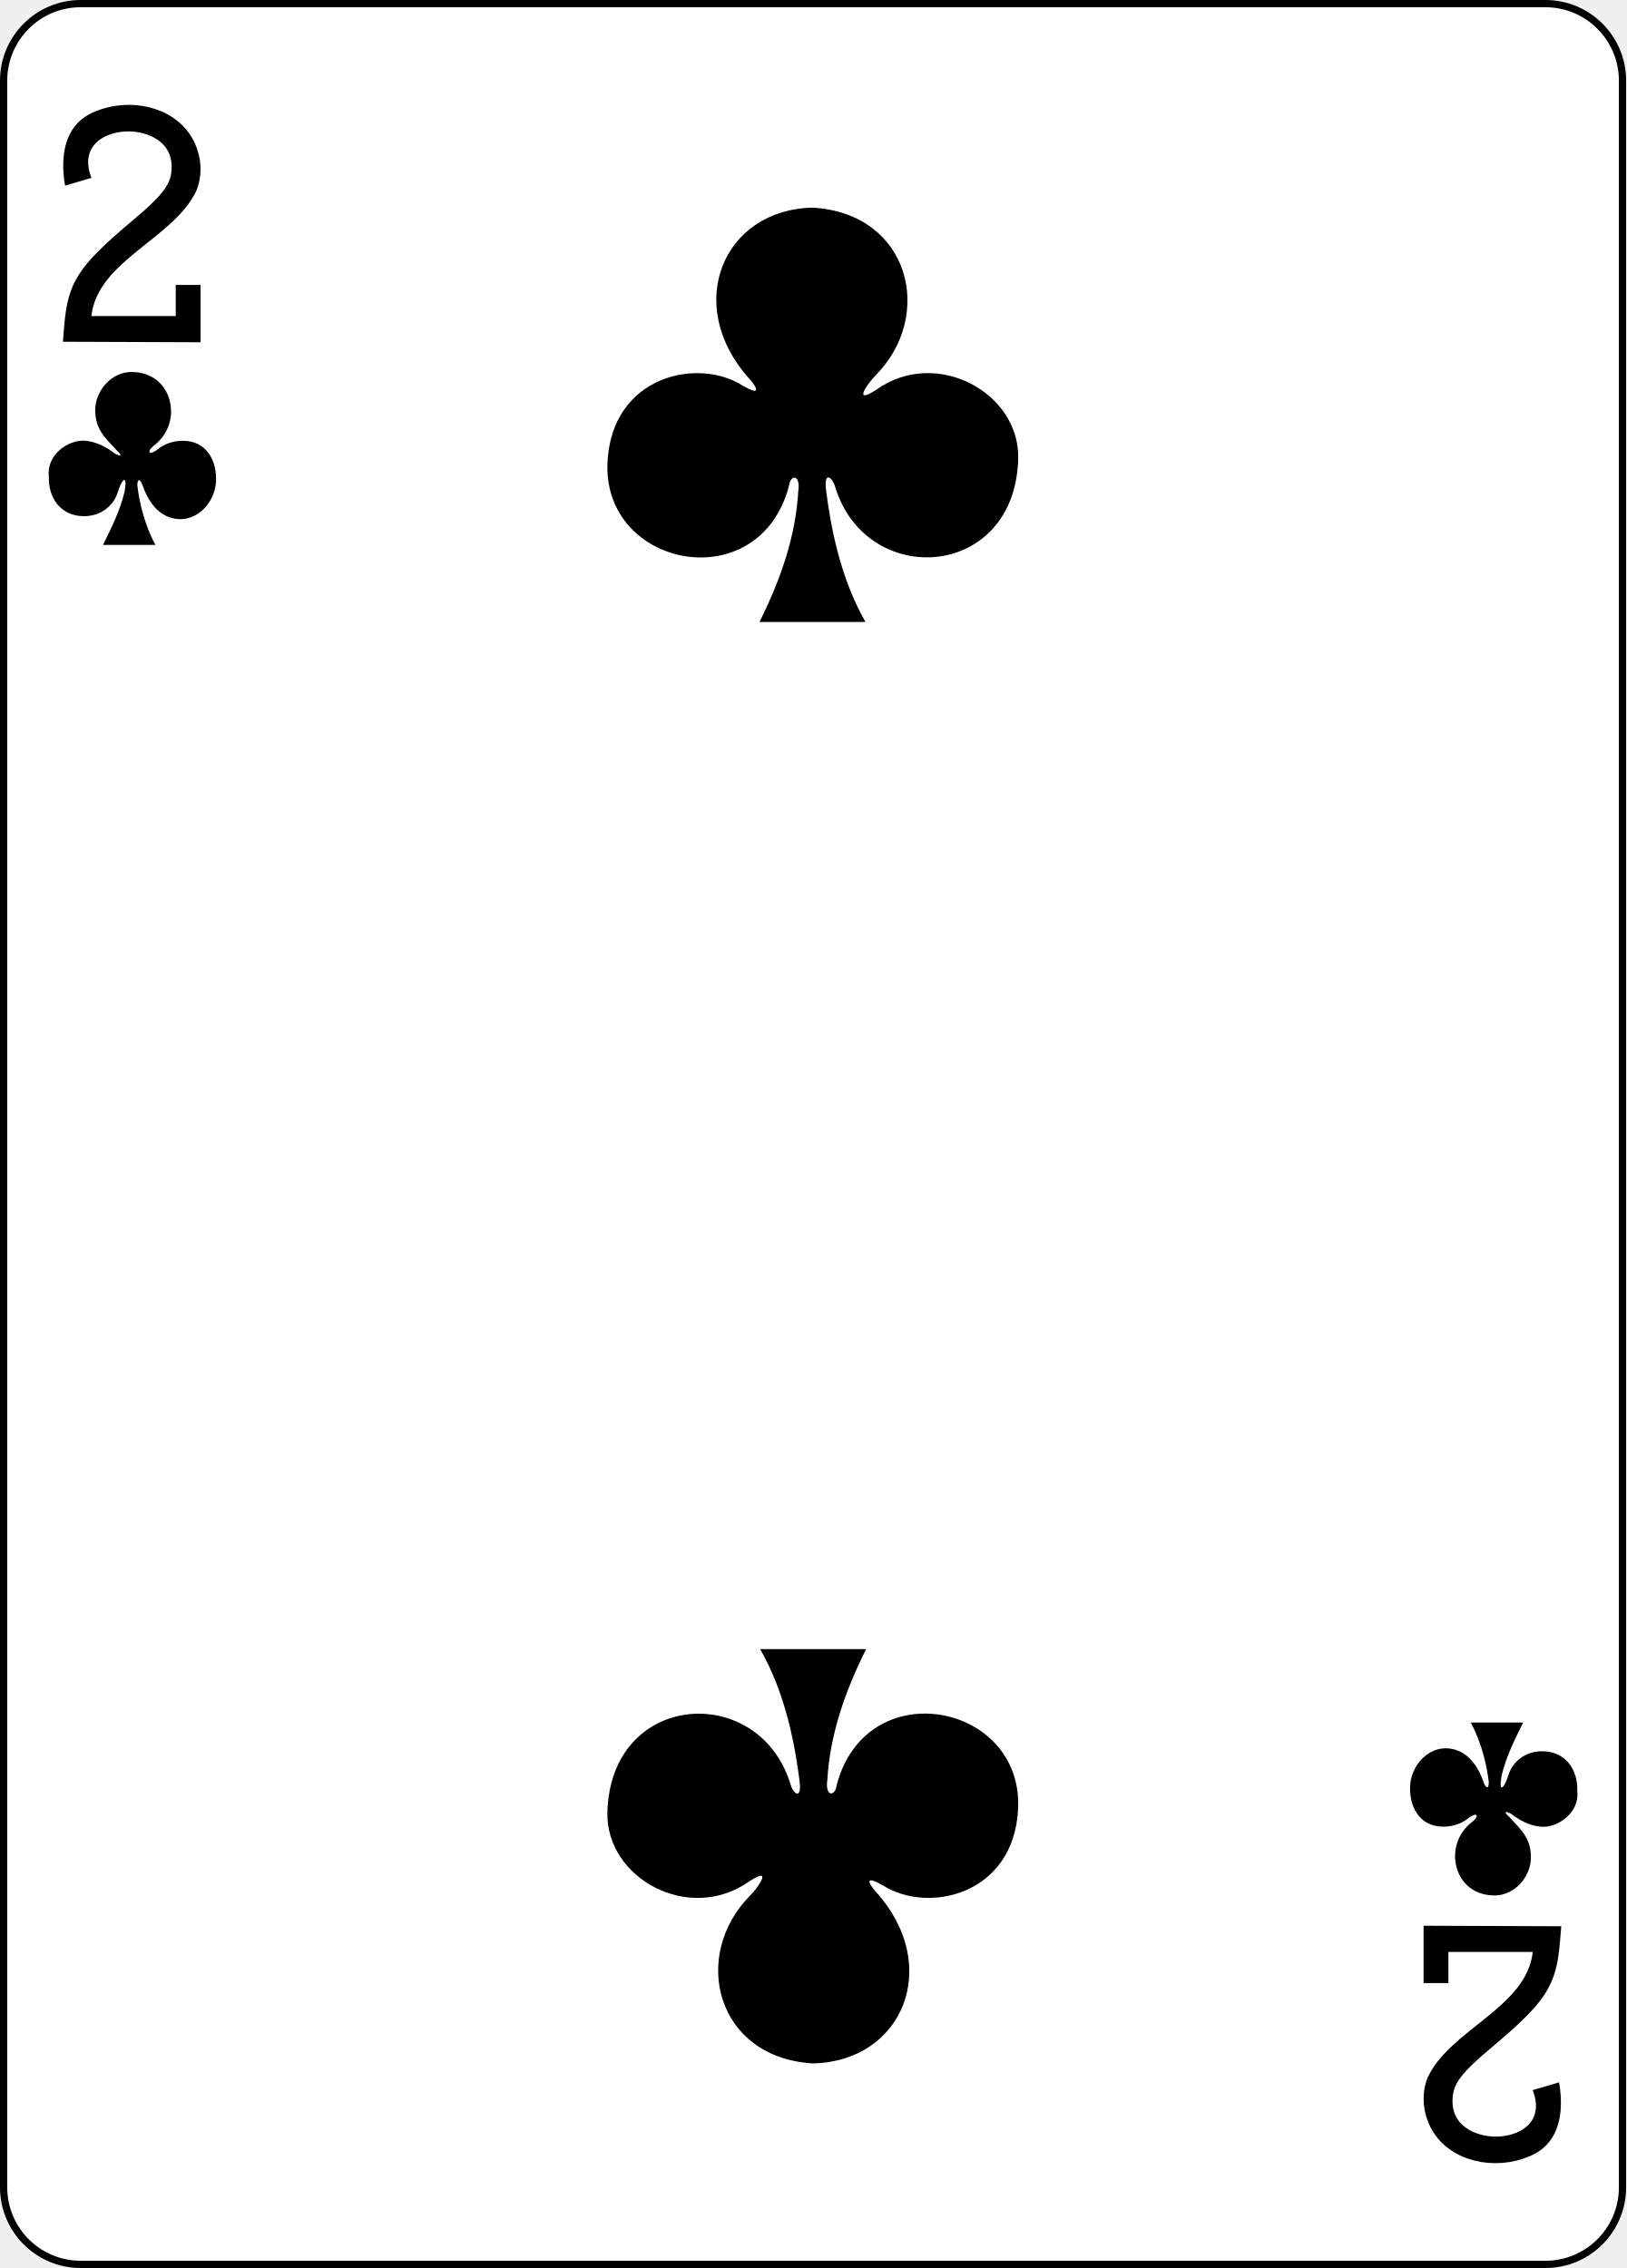
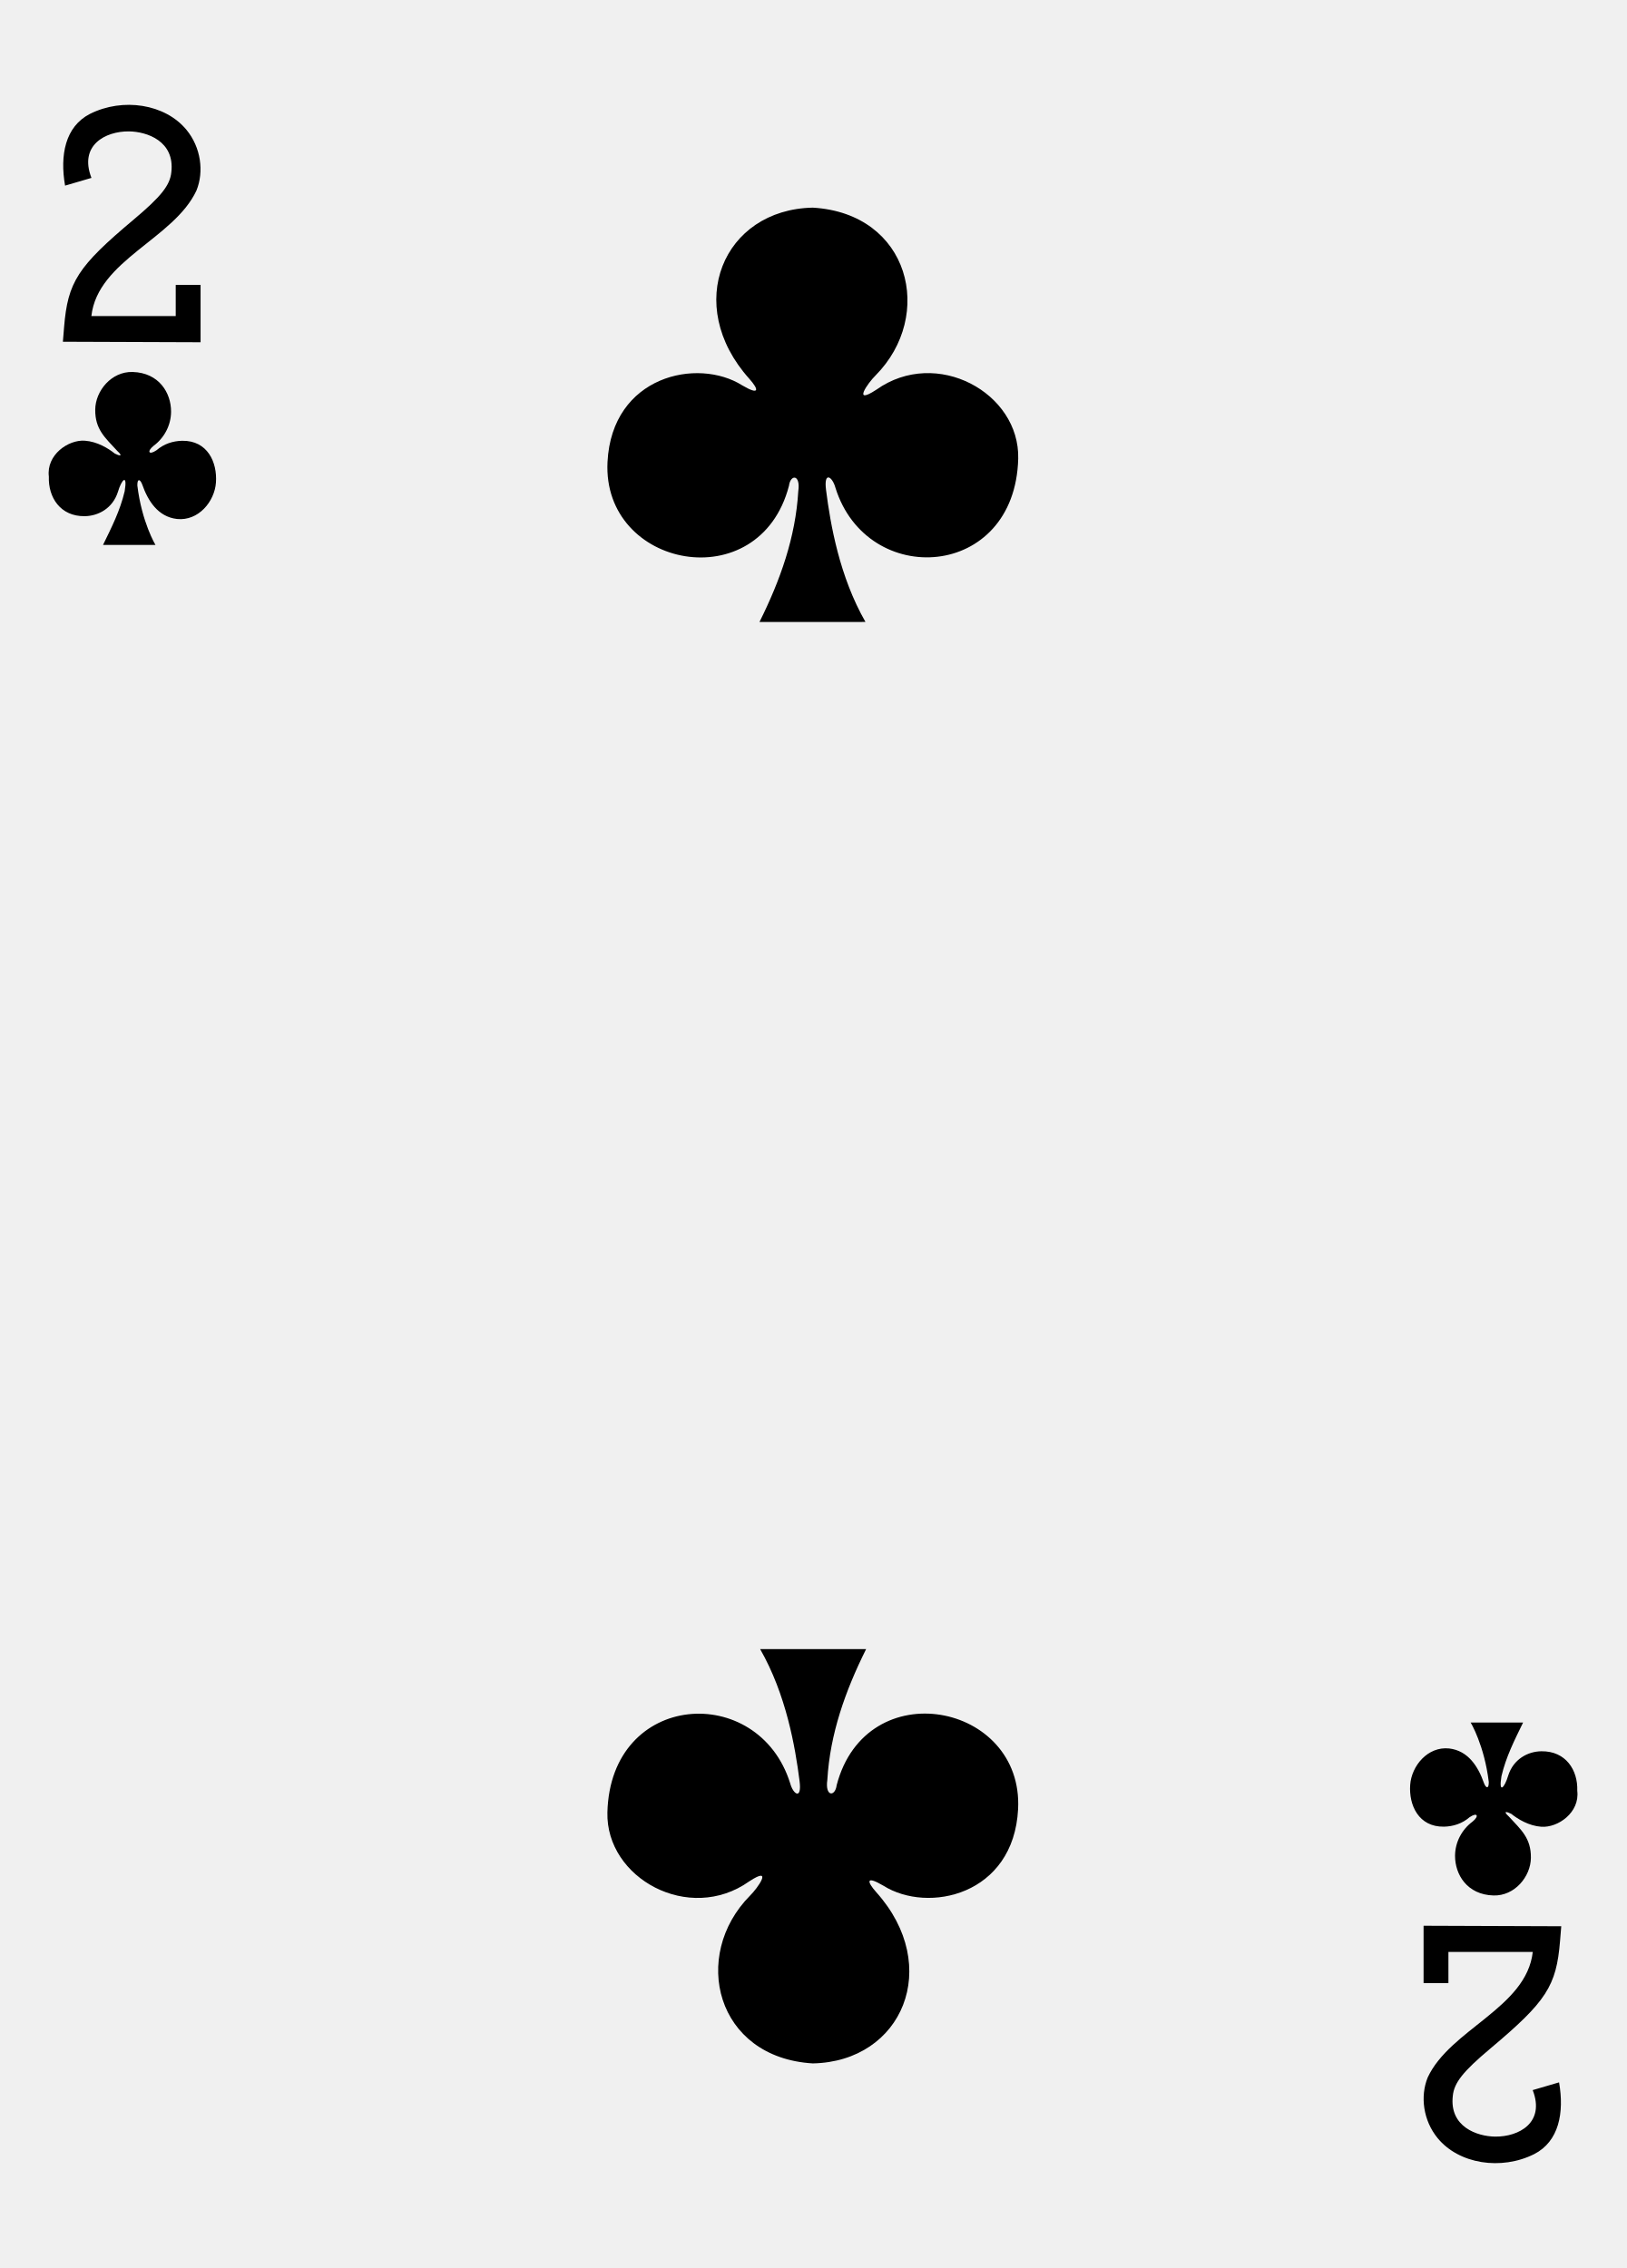
<svg xmlns="http://www.w3.org/2000/svg" width="224.225" height="312.808" id="svg4423" version="1.1">
  <defs id="defs4425" />
  <g id="layer1" style="display:inline" transform="translate(-259.9347,-369.7772)">
-     <g id="g6628" style="display:inline" transform="translate(-50.13783,936.4613)">
-       <g id="g8322" transform="translate(-887.4022,-844.3261)">
-         <g id="g8879-4" style="display:inline" transform="translate(-5059.956,3024.952)">
-           <rect ry="10.63" rx="10.63" style="display:inline;fill:#ffffff;fill-opacity:1;stroke:#000000;stroke-width:0.997;stroke-miterlimit:4;stroke-dasharray:none;stroke-opacity:1" id="rect6347-8" width="223.228" height="311.811" x="6257.929" y="-2746.811" />
-           <g id="g8574-8" transform="matrix(0.3010621,0,0,0.3010621,5679.86,-1949.801)" />
-         </g>
-       </g>
-       <g id="g6620" transform="translate(-0.1362269,2.5315816e-5)">
-         <path id="path7100-2" d="m 1947.701,-2492.42 0.547,-6.705 c 1.692,-20.723 6.226,-27.723 31.96,-49.343 12.488,-10.492 16.588,-15.669 17.165,-21.677 1.631,-14.15 -11.131,-18.57 -19.448,-18.647 -10.769,-0.099 -22.951,6.349 -17.143,21.304 l -12.079,3.547 c -2.439,-13.951 0.056,-27.044 11.378,-32.858 15.101,-7.572 34.478,-4.601 44.255,7.33 6.571,8.019 8.064,19.086 4.543,27.754 -10.299,22.16 -45.243,31.908 -48.132,57.528 l 38.634,0 0,-14.267 11.379,0 0,26.264 z" style="display:inline;fill:#000000;fill-opacity:1" transform="matrix(0.3010621,0,0,0.3010621,-267.4981,230.8244)" />
-         <path style="display:inline;fill:#000000;fill-opacity:1" d="m 2633.966,-1766.532 -0.547,6.705 c -1.692,20.723 -6.226,27.723 -31.96,49.343 -12.488,10.492 -16.588,15.669 -17.165,21.677 -1.631,14.15 11.131,18.57 19.448,18.647 10.769,0.099 22.951,-6.349 17.143,-21.304 l 12.079,-3.547 c 2.439,13.951 -0.056,27.044 -11.378,32.858 -15.101,7.572 -34.478,4.601 -44.255,-7.33 -6.571,-8.019 -8.064,-19.086 -4.543,-27.754 10.299,-22.16 45.243,-31.908 48.132,-57.528 l -38.634,0 0,14.267 -11.379,0 0,-26.264 z" id="path7116-4" transform="matrix(0.3010621,0,0,0.3010621,-267.4981,230.8244)" />
-         <path style="display:inline;fill:#000000;fill-opacity:1" d="m 414.935,-480.903 c 2.879,-5.776 4.976,-11.701 5.348,-18.037 0.342,-2.332 -1.075,-2.371 -1.288,-0.729 -4.076,15.593 -25.763,11.37 -25.017,-3.297 0.605,-11.895 12.419,-14.454 18.582,-10.565 2.434,1.433 2.296,0.575 0.968,-0.912 -9.155,-10.211 -3.61,-23.362 8.761,-23.602 13.38,0.793 16.851,14.87 8.644,23.148 -1.021,0.995 -3.284,4.191 0.123,1.956 8.287,-5.888 19.787,0.443 19.553,9.521 -0.433,16.739 -20.839,17.987 -25.203,4.006 -0.42,-1.55 -1.629,-2.329 -1.295,0.304 0.605,4.767 1.857,11.953 5.437,18.206 z" id="path3259" />
-         <path id="path3407" d="m 429.637,-339.236 c -2.879,5.775 -4.976,11.701 -5.348,18.037 -0.342,2.332 1.075,2.371 1.288,0.729 4.076,-15.593 25.763,-11.37 25.017,3.296 -0.605,11.895 -12.419,14.454 -18.582,10.565 -2.434,-1.433 -2.296,-0.575 -0.968,0.912 9.155,10.211 3.61,23.362 -8.761,23.602 -13.38,-0.793 -16.851,-14.87 -8.644,-23.148 1.021,-0.995 3.284,-4.191 -0.123,-1.956 -8.287,5.888 -19.787,-0.443 -19.553,-9.521 0.433,-16.739 20.839,-17.987 25.203,-4.006 0.42,1.55 1.629,2.329 1.295,-0.304 -0.605,-4.767 -1.857,-11.953 -5.437,-18.206 z" style="display:inline;fill:#000000;fill-opacity:1" />
-         <path style="display:inline;fill:#000000;fill-opacity:1" d="m 324.415,-491.527 c 1.192,-2.445 2.352,-4.721 2.984,-7.401 0.419,-2.528 -0.438,-1.589 -0.925,0.068 -0.721,2.297 -2.723,3.344 -4.58,3.369 -3.371,0.045 -5.053,-2.604 -4.948,-5.454 -0.368,-2.999 2.671,-5.12 4.962,-4.957 1.722,0.123 3.224,1.052 4.133,1.775 0.596,0.315 1.234,0.455 0.345,-0.358 -1.678,-1.833 -3.077,-2.964 -3.046,-5.711 0.029,-2.579 2.233,-5.268 5.155,-5.184 3.651,0.105 5.312,2.89 5.303,5.481 -0.01,1.888 -0.954,3.626 -2.411,4.703 -0.944,0.766 -0.679,1.34 0.398,0.615 1.035,-0.892 2.267,-1.283 3.545,-1.31 3.49,-0.055 4.855,2.961 4.655,5.764 -0.187,2.626 -2.423,5.328 -5.369,5.022 -2.631,-0.301 -4.013,-2.51 -4.805,-4.777 -0.262,-0.695 -0.676,-0.883 -0.664,0.153 0.608,5.057 2.492,8.204 2.505,8.202 z" id="path3454" />
-         <path id="path3476" d="m 520.228,-329.11 c -1.192,2.445 -2.352,4.721 -2.984,7.401 -0.419,2.528 0.438,1.589 0.925,-0.068 0.721,-2.297 2.723,-3.344 4.58,-3.369 3.371,-0.045 5.053,2.604 4.948,5.454 0.368,2.999 -2.671,5.12 -4.962,4.957 -1.722,-0.123 -3.224,-1.052 -4.133,-1.775 -0.596,-0.315 -1.234,-0.455 -0.345,0.358 1.678,1.833 3.077,2.964 3.046,5.711 -0.029,2.579 -2.233,5.268 -5.155,5.184 -3.651,-0.105 -5.312,-2.89 -5.303,-5.481 0.01,-1.888 0.954,-3.626 2.411,-4.703 0.944,-0.766 0.679,-1.34 -0.398,-0.615 -1.035,0.892 -2.267,1.283 -3.545,1.31 -3.49,0.055 -4.855,-2.961 -4.655,-5.764 0.187,-2.626 2.423,-5.328 5.369,-5.022 2.631,0.301 4.013,2.51 4.805,4.777 0.262,0.695 0.676,0.883 0.664,-0.153 -0.608,-5.057 -2.492,-8.204 -2.505,-8.202 z" style="display:inline;fill:#000000;fill-opacity:1" />
-       </g>
+     <g transform="translate(-50.27406,936.4613)" id="g6620">
+       <path transform="matrix(0.3010621,0,0,0.3010621,-267.4981,230.8244)" style="display:inline;fill:#000000;fill-opacity:1" d="m 1947.701,-2492.42 0.547,-6.705 c 1.692,-20.723 6.226,-27.723 31.96,-49.343 12.488,-10.492 16.588,-15.669 17.165,-21.677 1.631,-14.15 -11.131,-18.57 -19.448,-18.647 -10.769,-0.099 -22.951,6.349 -17.143,21.304 l -12.079,3.547 c -2.439,-13.951 0.056,-27.044 11.378,-32.858 15.101,-7.572 34.478,-4.601 44.255,7.33 6.571,8.019 8.064,19.086 4.543,27.754 -10.299,22.16 -45.243,31.908 -48.132,57.528 l 38.634,0 0,-14.267 11.379,0 0,26.264 z" id="path7100-2" />
+       <path transform="matrix(0.3010621,0,0,0.3010621,-267.4981,230.8244)" id="path7116-4" d="m 2633.966,-1766.532 -0.547,6.705 c -1.692,20.723 -6.226,27.723 -31.96,49.343 -12.488,10.492 -16.588,15.669 -17.165,21.677 -1.631,14.15 11.131,18.57 19.448,18.647 10.769,0.099 22.951,-6.349 17.143,-21.304 l 12.079,-3.547 c 2.439,13.951 -0.056,27.044 -11.378,32.858 -15.101,7.572 -34.478,4.601 -44.255,-7.33 -6.571,-8.019 -8.064,-19.086 -4.543,-27.754 10.299,-22.16 45.243,-31.908 48.132,-57.528 l -38.634,0 0,14.267 -11.379,0 0,-26.264 z" style="display:inline;fill:#000000;fill-opacity:1" />
+       <path id="path3259" d="m 414.935,-480.903 c 2.879,-5.776 4.976,-11.701 5.348,-18.037 0.342,-2.332 -1.075,-2.371 -1.288,-0.729 -4.076,15.593 -25.763,11.37 -25.017,-3.297 0.605,-11.895 12.419,-14.454 18.582,-10.565 2.434,1.433 2.296,0.575 0.968,-0.912 -9.155,-10.211 -3.61,-23.362 8.761,-23.602 13.38,0.793 16.851,14.87 8.644,23.148 -1.021,0.995 -3.284,4.191 0.123,1.956 8.287,-5.888 19.787,0.443 19.553,9.521 -0.433,16.739 -20.839,17.987 -25.203,4.006 -0.42,-1.55 -1.629,-2.329 -1.295,0.304 0.605,4.767 1.857,11.953 5.437,18.206 z" style="display:inline;fill:#000000;fill-opacity:1" />
+       <path style="display:inline;fill:#000000;fill-opacity:1" d="m 429.637,-339.236 c -2.879,5.775 -4.976,11.701 -5.348,18.037 -0.342,2.332 1.075,2.371 1.288,0.729 4.076,-15.593 25.763,-11.37 25.017,3.296 -0.605,11.895 -12.419,14.454 -18.582,10.565 -2.434,-1.433 -2.296,-0.575 -0.968,0.912 9.155,10.211 3.61,23.362 -8.761,23.602 -13.38,-0.793 -16.851,-14.87 -8.644,-23.148 1.021,-0.995 3.284,-4.191 -0.123,-1.956 -8.287,5.888 -19.787,-0.443 -19.553,-9.521 0.433,-16.739 20.839,-17.987 25.203,-4.006 0.42,1.55 1.629,2.329 1.295,-0.304 -0.605,-4.767 -1.857,-11.953 -5.437,-18.206 z" id="path3407" />
+       <path id="path3454" d="m 324.415,-491.527 c 1.192,-2.445 2.352,-4.721 2.984,-7.401 0.419,-2.528 -0.438,-1.589 -0.925,0.068 -0.721,2.297 -2.723,3.344 -4.58,3.369 -3.371,0.045 -5.053,-2.604 -4.948,-5.454 -0.368,-2.999 2.671,-5.12 4.962,-4.957 1.722,0.123 3.224,1.052 4.133,1.775 0.596,0.315 1.234,0.455 0.345,-0.358 -1.678,-1.833 -3.077,-2.964 -3.046,-5.711 0.029,-2.579 2.233,-5.268 5.155,-5.184 3.651,0.105 5.312,2.89 5.303,5.481 -0.01,1.888 -0.954,3.626 -2.411,4.703 -0.944,0.766 -0.679,1.34 0.398,0.615 1.035,-0.892 2.267,-1.283 3.545,-1.31 3.49,-0.055 4.855,2.961 4.655,5.764 -0.187,2.626 -2.423,5.328 -5.369,5.022 -2.631,-0.301 -4.013,-2.51 -4.805,-4.777 -0.262,-0.695 -0.676,-0.883 -0.664,0.153 0.608,5.057 2.492,8.204 2.505,8.202 z" style="display:inline;fill:#000000;fill-opacity:1" />
+       <path style="display:inline;fill:#000000;fill-opacity:1" d="m 520.228,-329.11 c -1.192,2.445 -2.352,4.721 -2.984,7.401 -0.419,2.528 0.438,1.589 0.925,-0.068 0.721,-2.297 2.723,-3.344 4.58,-3.369 3.371,-0.045 5.053,2.604 4.948,5.454 0.368,2.999 -2.671,5.12 -4.962,4.957 -1.722,-0.123 -3.224,-1.052 -4.133,-1.775 -0.596,-0.315 -1.234,-0.455 -0.345,0.358 1.678,1.833 3.077,2.964 3.046,5.711 -0.029,2.579 -2.233,5.268 -5.155,5.184 -3.651,-0.105 -5.312,-2.89 -5.303,-5.481 0.01,-1.888 0.954,-3.626 2.411,-4.703 0.944,-0.766 0.679,-1.34 -0.398,-0.615 -1.035,0.892 -2.267,1.283 -3.545,1.31 -3.49,0.055 -4.855,-2.961 -4.655,-5.764 0.187,-2.626 2.423,-5.328 5.369,-5.022 2.631,0.301 4.013,2.51 4.805,4.777 0.262,0.695 0.676,0.883 0.664,-0.153 -0.608,-5.057 -2.492,-8.204 -2.505,-8.202 z" id="path3476" />
    </g>
  </g>
</svg>
